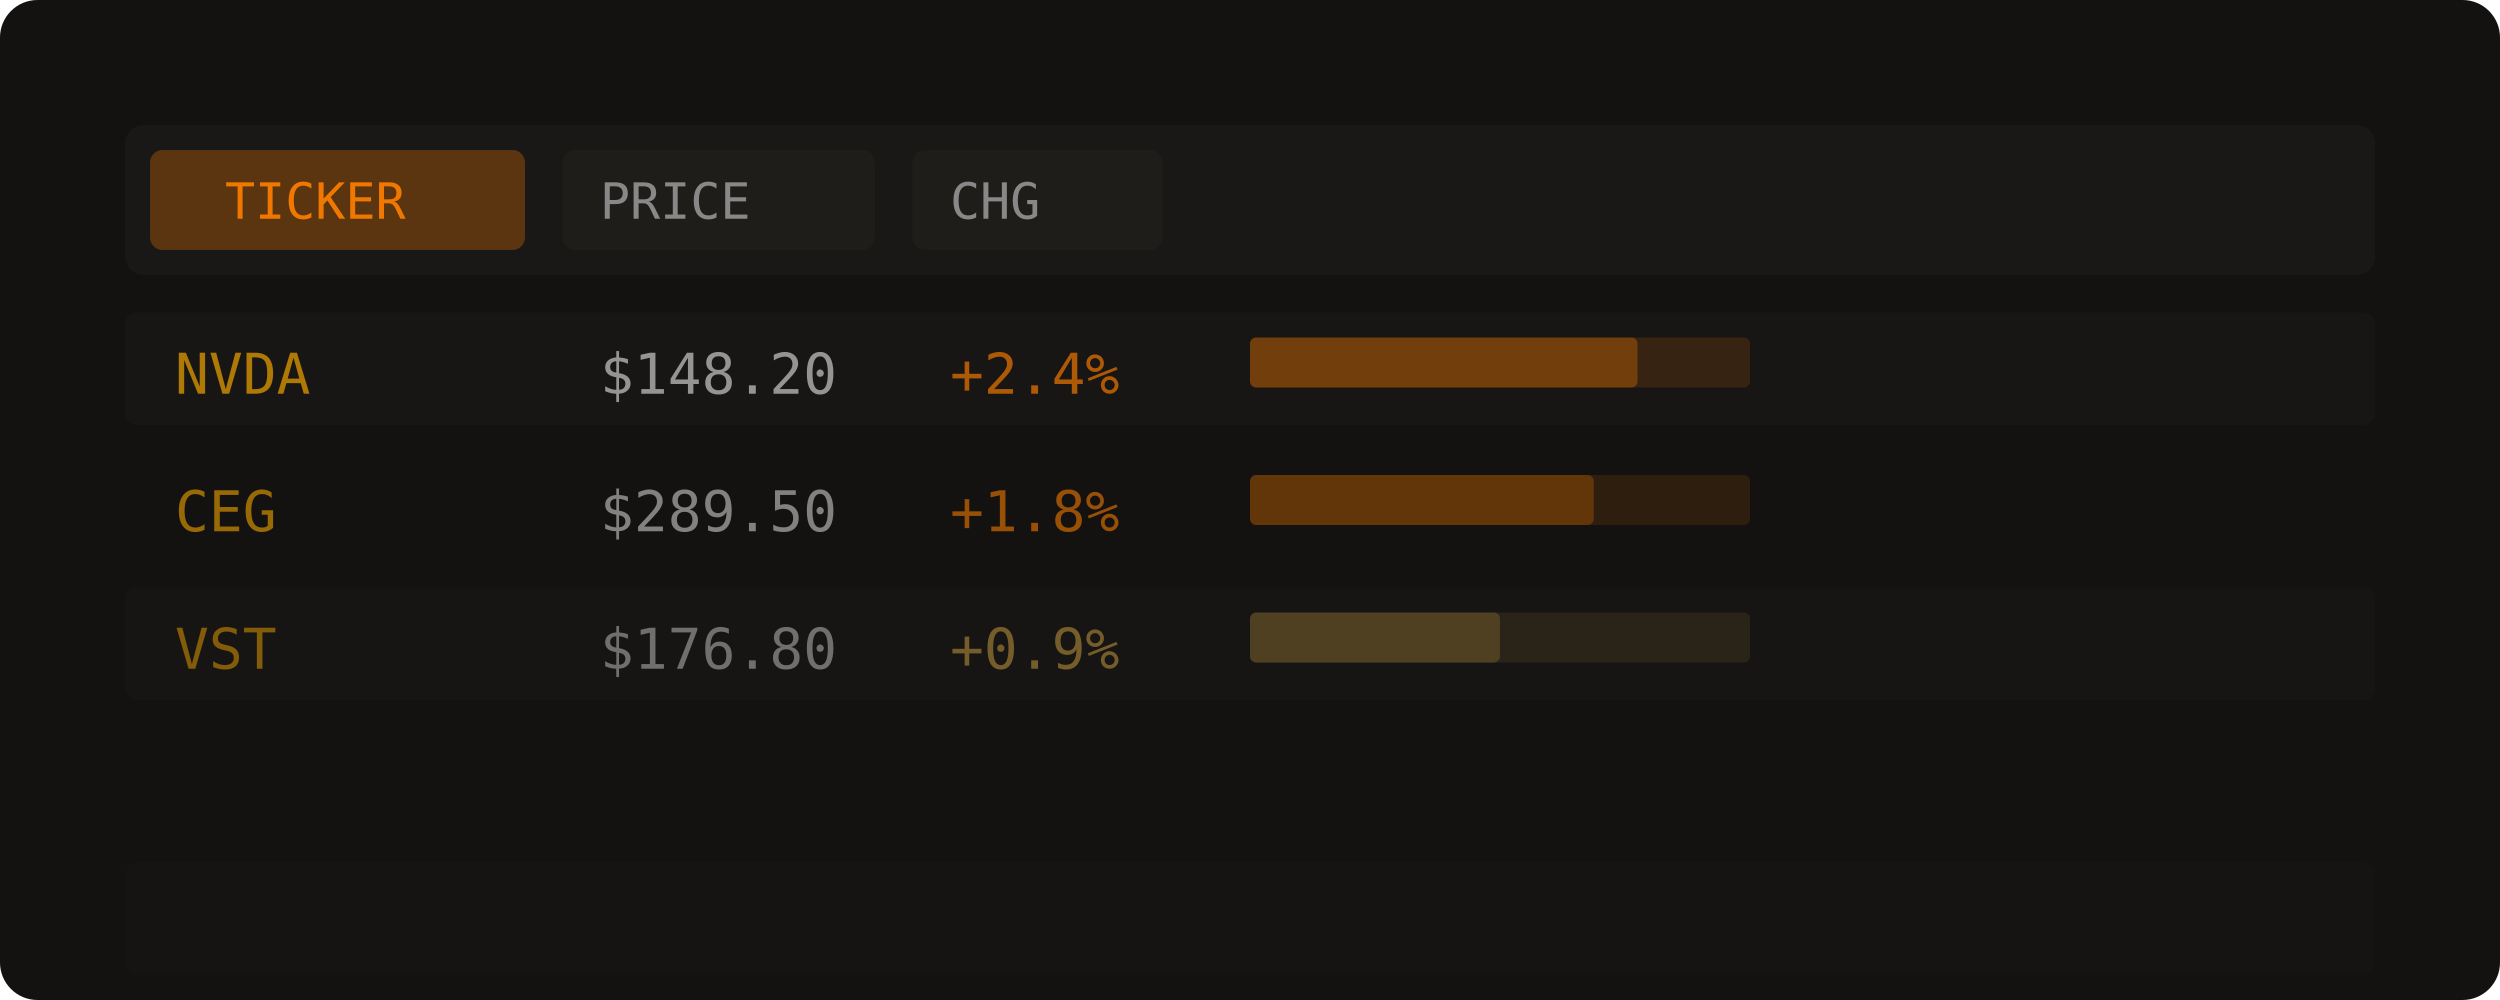
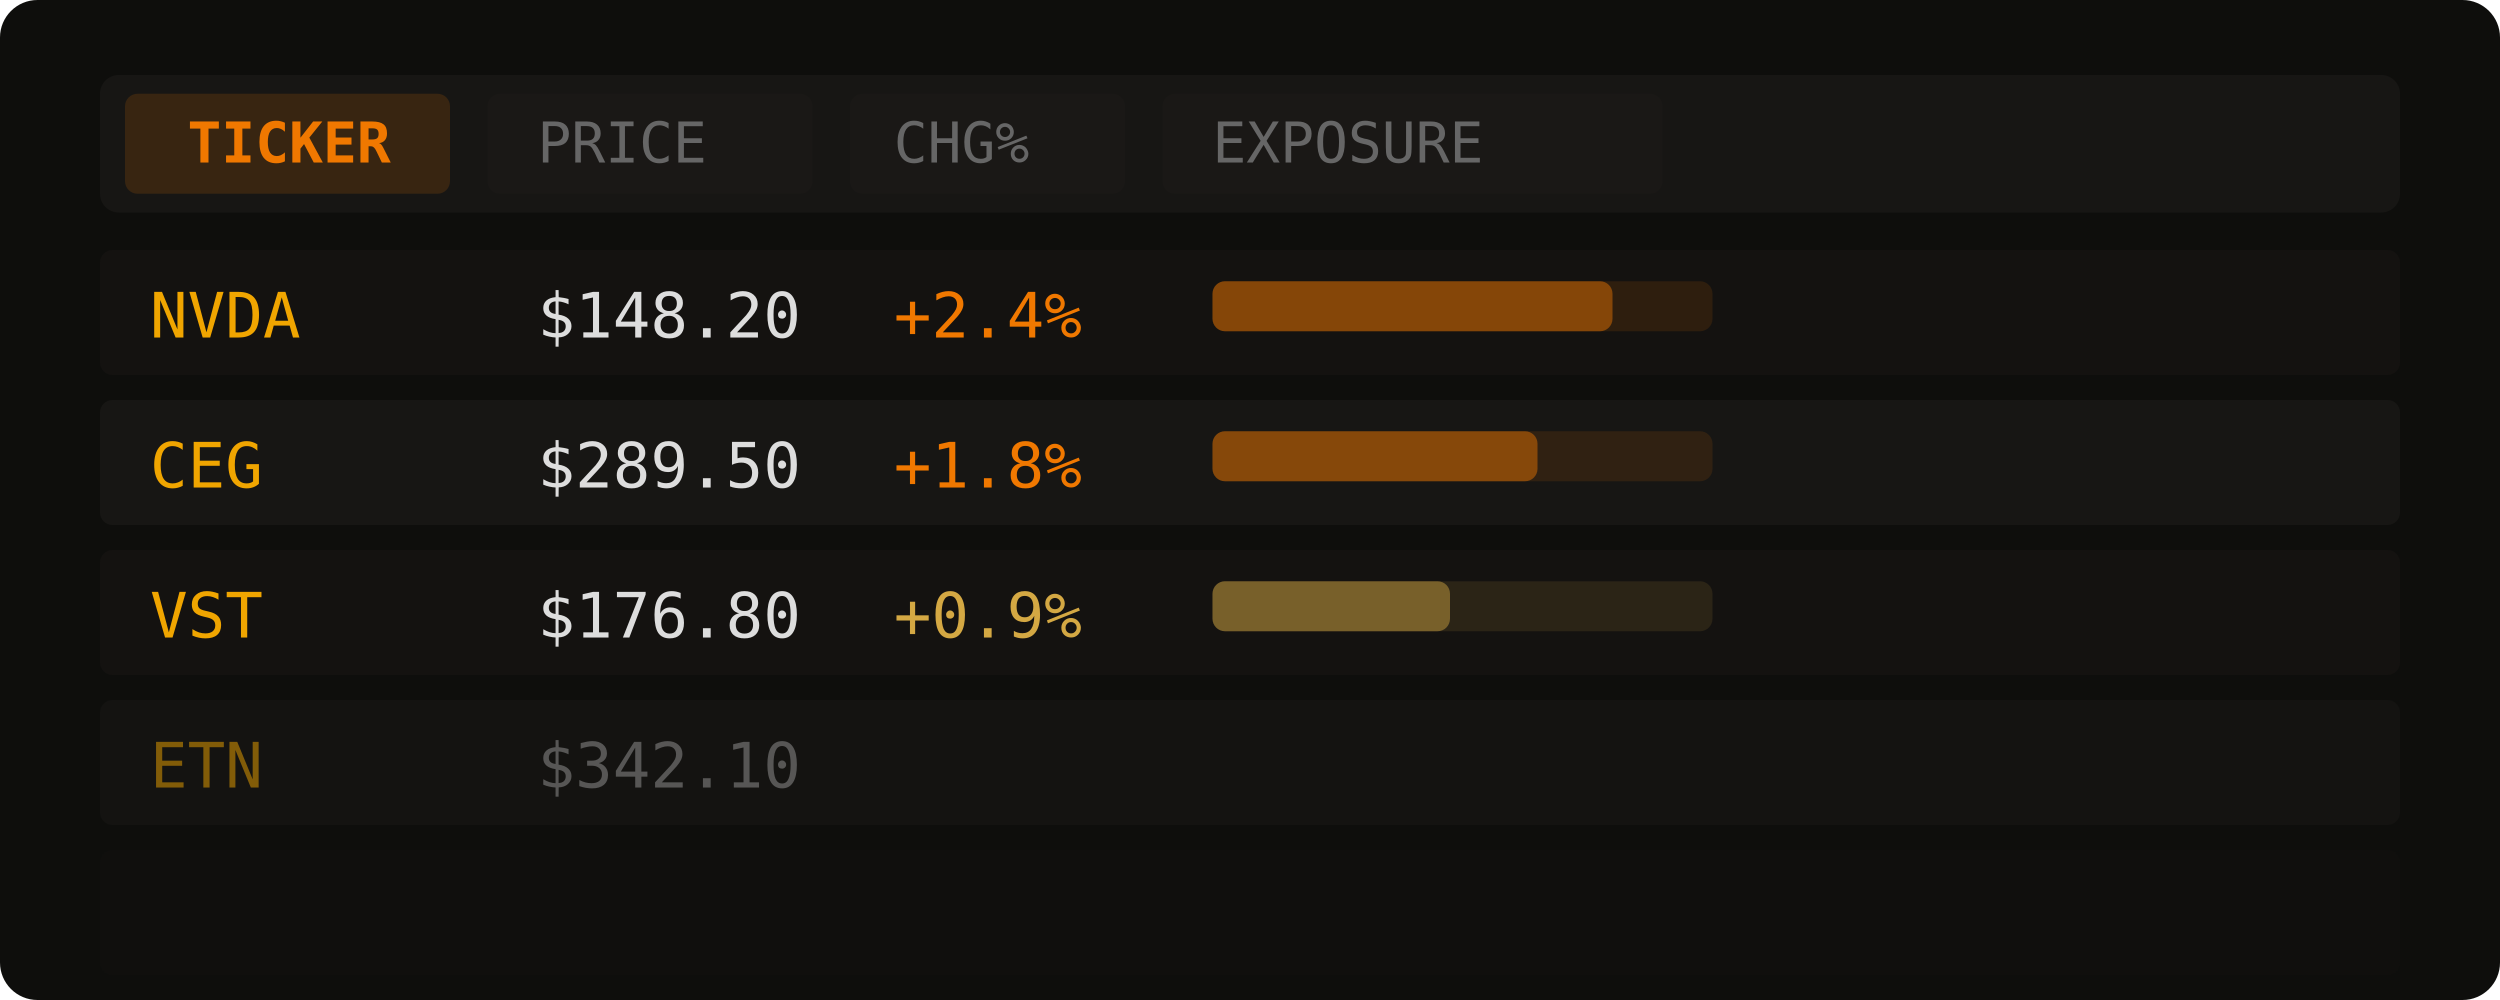
<svg xmlns="http://www.w3.org/2000/svg" viewBox="0 0 400 160" fill="none">
-   <rect width="400" height="160" rx="6" fill="#141210" />
-   <rect x="20" y="20" width="360" height="24" rx="3" fill="#1a1816" />
-   <rect x="24" y="24" width="60" height="16" rx="2" fill="#F07800" opacity="0.3" />
-   <text x="36" y="35" font-size="8" fill="#F07800" font-family="monospace">TICKER</text>
-   <rect x="90" y="24" width="50" height="16" rx="2" fill="#1f1d1a" />
-   <text x="96" y="35" font-size="8" fill="#888" font-family="monospace">PRICE</text>
-   <rect x="146" y="24" width="40" height="16" rx="2" fill="#1f1d1a" />
-   <text x="152" y="35" font-size="8" fill="#888" font-family="monospace">CHG</text>
-   <g opacity="0.7">
-     <rect x="20" y="50" width="360" height="18" rx="2" fill="#1a1816" />
-     <text x="28" y="63" font-size="9" fill="#F0A500" font-family="monospace">NVDA</text>
-     <text x="96" y="63" font-size="9" fill="#ccc" font-family="monospace">$148.20</text>
-     <text x="152" y="63" font-size="9" fill="#F07800" font-family="monospace">+2.4%</text>
-     <rect x="200" y="54" width="80" height="8" rx="1" fill="#F07800" opacity="0.2" />
-     <rect x="200" y="54" width="62" height="8" rx="1" fill="#F07800" opacity="0.5" />
-   </g>
-   <g opacity="0.6">
-     <rect x="20" y="72" width="360" height="18" rx="2" fill="#141210" />
-     <text x="28" y="85" font-size="9" fill="#F0A500" font-family="monospace">CEG</text>
-     <text x="96" y="85" font-size="9" fill="#ccc" font-family="monospace">$289.50</text>
-     <text x="152" y="85" font-size="9" fill="#F07800" font-family="monospace">+1.8%</text>
-     <rect x="200" y="76" width="80" height="8" rx="1" fill="#F07800" opacity="0.2" />
-     <rect x="200" y="76" width="55" height="8" rx="1" fill="#F07800" opacity="0.5" />
-   </g>
-   <g opacity="0.5">
-     <rect x="20" y="94" width="360" height="18" rx="2" fill="#1a1816" />
-     <text x="28" y="107" font-size="9" fill="#F0A500" font-family="monospace">VST</text>
-     <text x="96" y="107" font-size="9" fill="#ccc" font-family="monospace">$176.80</text>
-     <text x="152" y="107" font-size="9" fill="#D4A843" font-family="monospace">+0.9%</text>
-     <rect x="200" y="98" width="80" height="8" rx="1" fill="#D4A843" opacity="0.2" />
-     <rect x="200" y="98" width="40" height="8" rx="1" fill="#D4A843" opacity="0.5" />
-   </g>
-   <g opacity="0.3">
-     <rect x="20" y="116" width="360" height="18" rx="2" fill="#141210" />
-     <rect x="20" y="138" width="360" height="18" rx="2" fill="#1a1816" />
-   </g>
+   <rect width="400" height="160" rx="6" fill="#0E0E0C" />
+   <rect x="16" y="12" width="368" height="22" rx="3" fill="#171614" />
+   <rect x="20" y="15" width="52" height="16" rx="2" fill="#F07800" opacity="0.15" />
+   <text x="30" y="26" font-size="9" fill="#F07800" font-family="monospace" font-weight="600">TICKER</text>
+   <rect x="78" y="15" width="52" height="16" rx="2" fill="#1a1816" />
+   <text x="86" y="26" font-size="9" fill="#666" font-family="monospace">PRICE</text>
+   <rect x="136" y="15" width="44" height="16" rx="2" fill="#1a1816" />
+   <text x="143" y="26" font-size="9" fill="#666" font-family="monospace">CHG%</text>
+   <rect x="186" y="15" width="80" height="16" rx="2" fill="#1a1816" />
+   <text x="194" y="26" font-size="9" fill="#666" font-family="monospace">EXPOSURE</text>
+   <rect x="16" y="40" width="368" height="20" rx="2" fill="#141210" />
+   <text x="24" y="54" font-size="10" fill="#F0A500" font-family="monospace" font-weight="500">NVDA</text>
+   <text x="86" y="54" font-size="10" fill="#ddd" font-family="monospace">$148.20</text>
+   <text x="143" y="54" font-size="10" fill="#F07800" font-family="monospace">+2.4%</text>
+   <rect x="194" y="45" width="80" height="8" rx="2" fill="#F07800" opacity="0.12" />
+   <rect x="194" y="45" width="64" height="8" rx="2" fill="#F07800" opacity="0.45" />
+   <rect x="16" y="64" width="368" height="20" rx="2" fill="#171614" />
+   <text x="24" y="78" font-size="10" fill="#F0A500" font-family="monospace" font-weight="500">CEG</text>
+   <text x="86" y="78" font-size="10" fill="#ddd" font-family="monospace">$289.50</text>
+   <text x="143" y="78" font-size="10" fill="#F07800" font-family="monospace">+1.8%</text>
+   <rect x="194" y="69" width="80" height="8" rx="2" fill="#F07800" opacity="0.12" />
+   <rect x="194" y="69" width="52" height="8" rx="2" fill="#F07800" opacity="0.45" />
+   <rect x="16" y="88" width="368" height="20" rx="2" fill="#141210" />
+   <text x="24" y="102" font-size="10" fill="#F0A500" font-family="monospace" font-weight="500">VST</text>
+   <text x="86" y="102" font-size="10" fill="#ddd" font-family="monospace">$176.80</text>
+   <text x="143" y="102" font-size="10" fill="#D4A843" font-family="monospace">+0.9%</text>
+   <rect x="194" y="93" width="80" height="8" rx="2" fill="#D4A843" opacity="0.12" />
+   <rect x="194" y="93" width="38" height="8" rx="2" fill="#D4A843" opacity="0.45" />
+   <rect x="16" y="112" width="368" height="20" rx="2" fill="#171614" opacity="0.6" />
+   <text x="24" y="126" font-size="10" fill="#F0A500" font-family="monospace" opacity="0.5">ETN</text>
+   <text x="86" y="126" font-size="10" fill="#999" font-family="monospace" opacity="0.5">$342.10</text>
+   <rect x="16" y="136" width="368" height="20" rx="2" fill="#141210" opacity="0.3" />
</svg>
